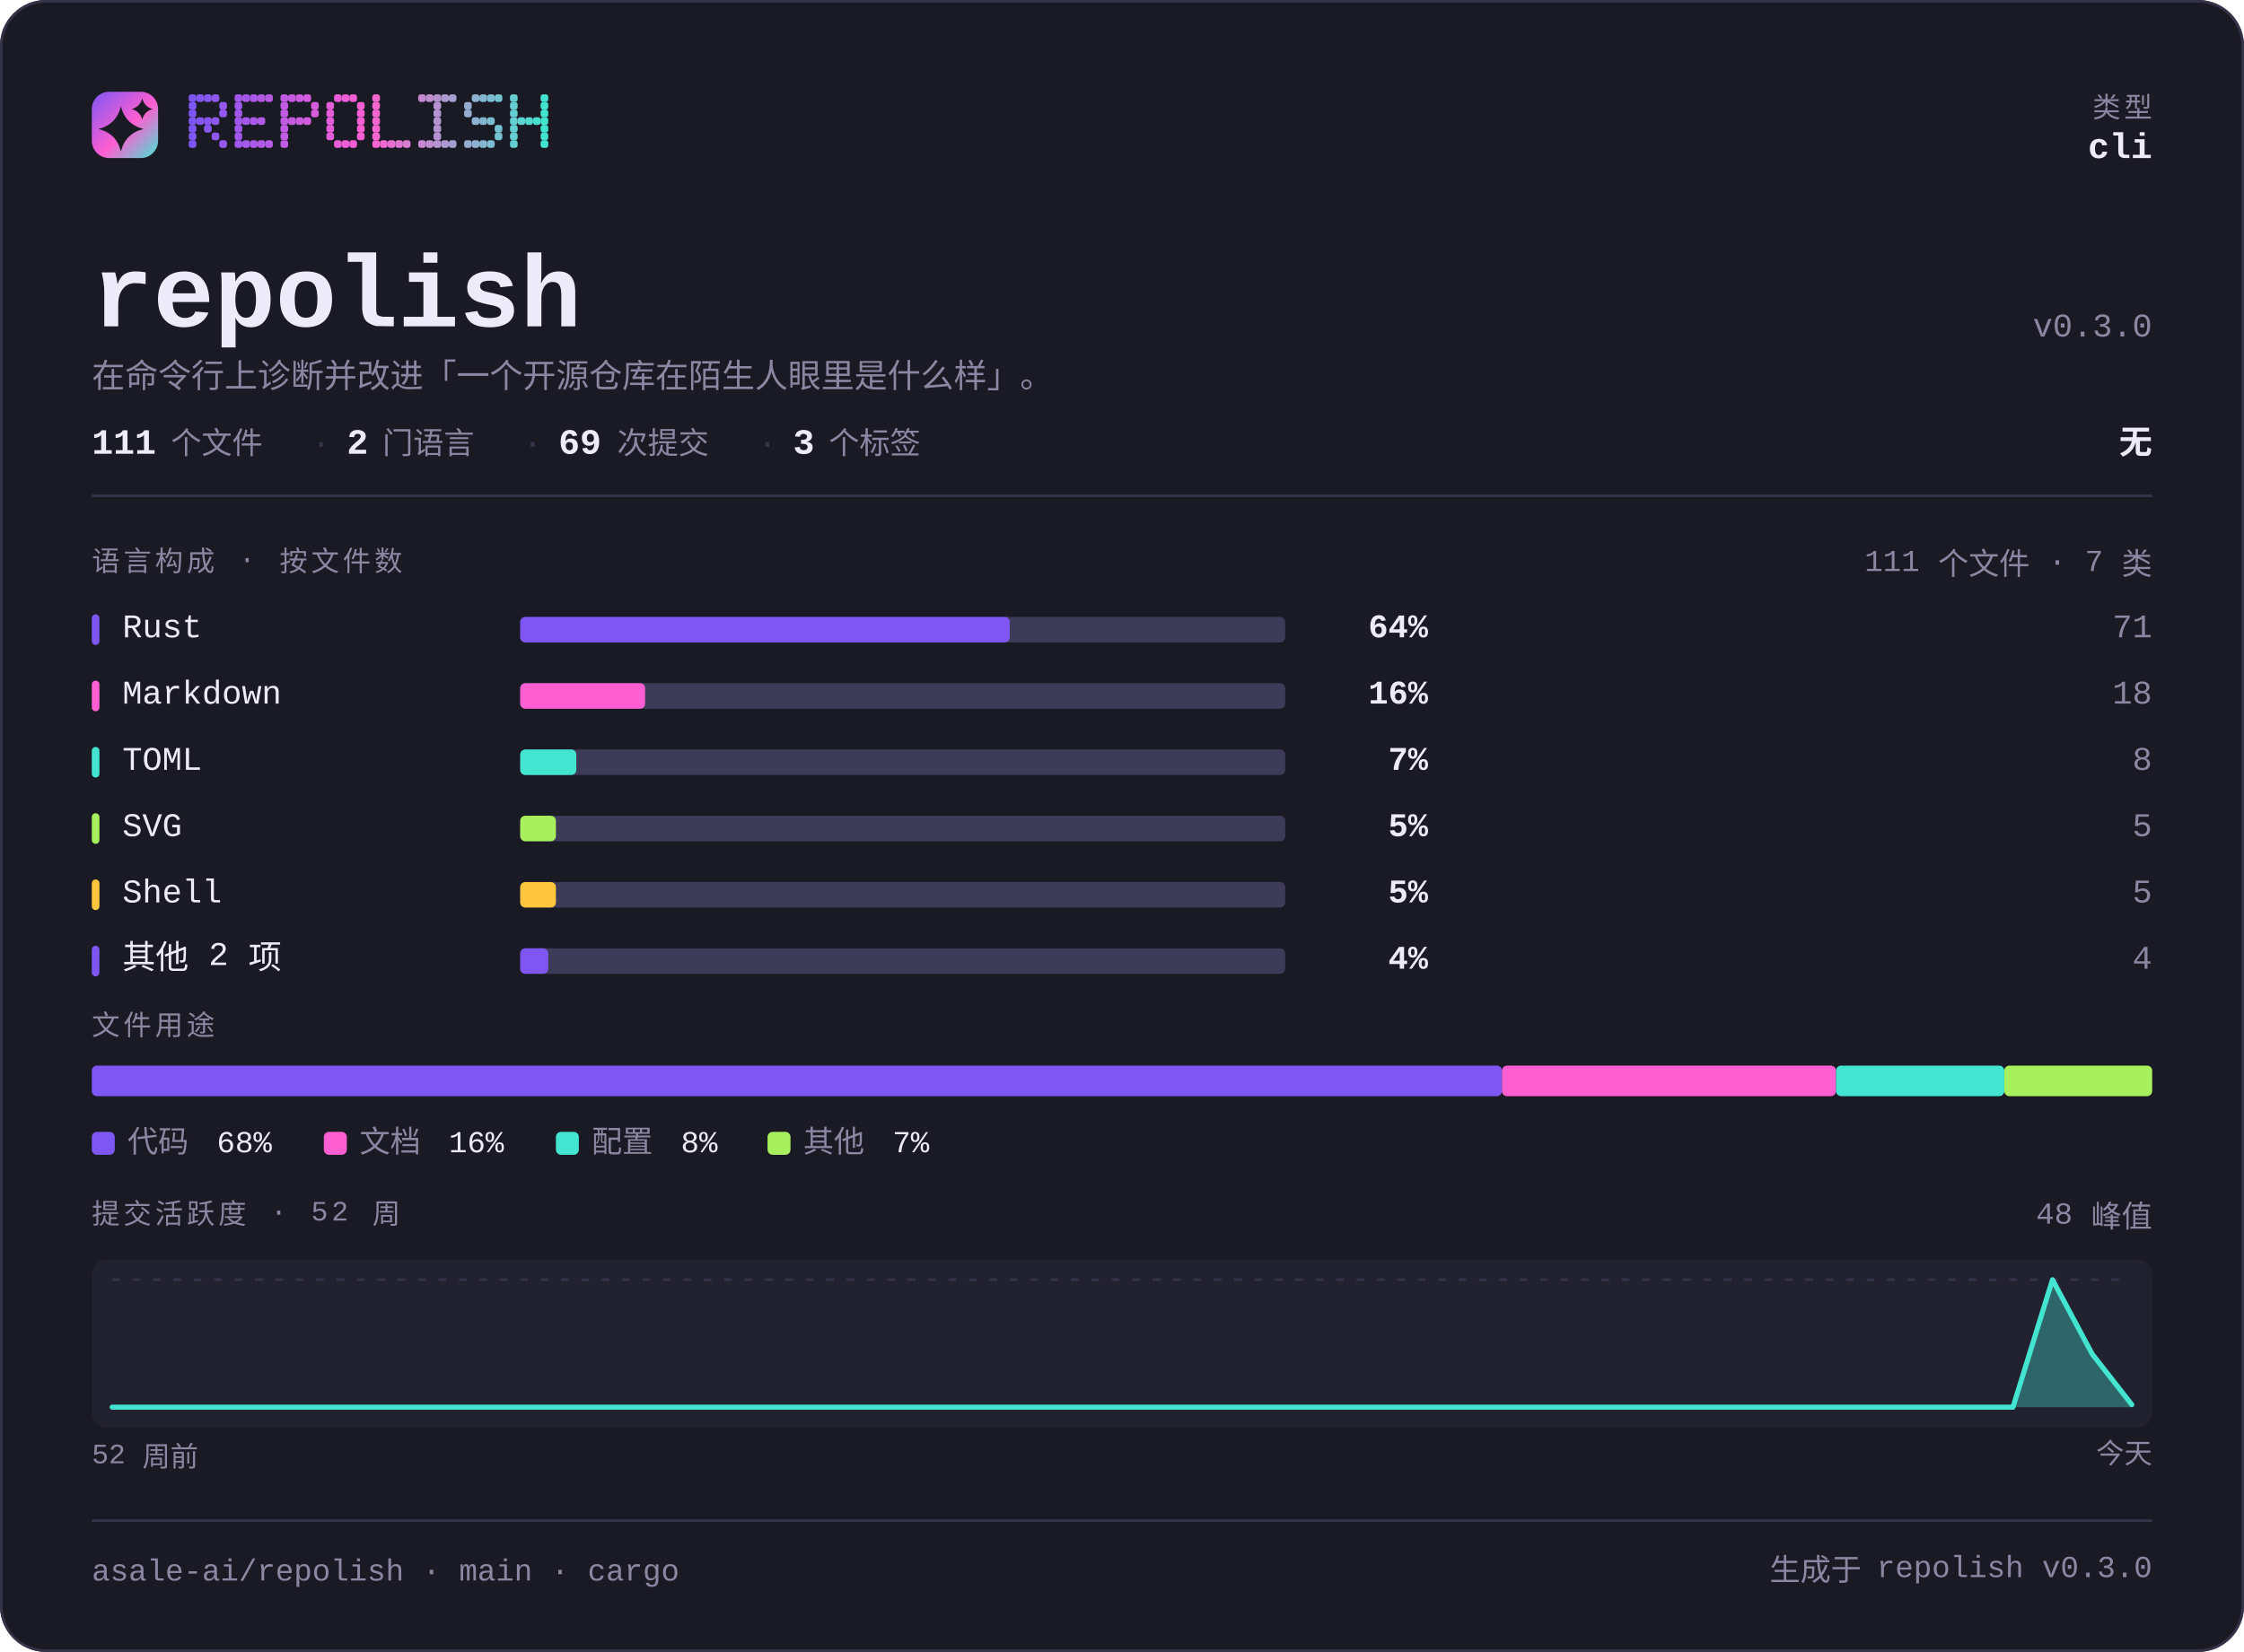
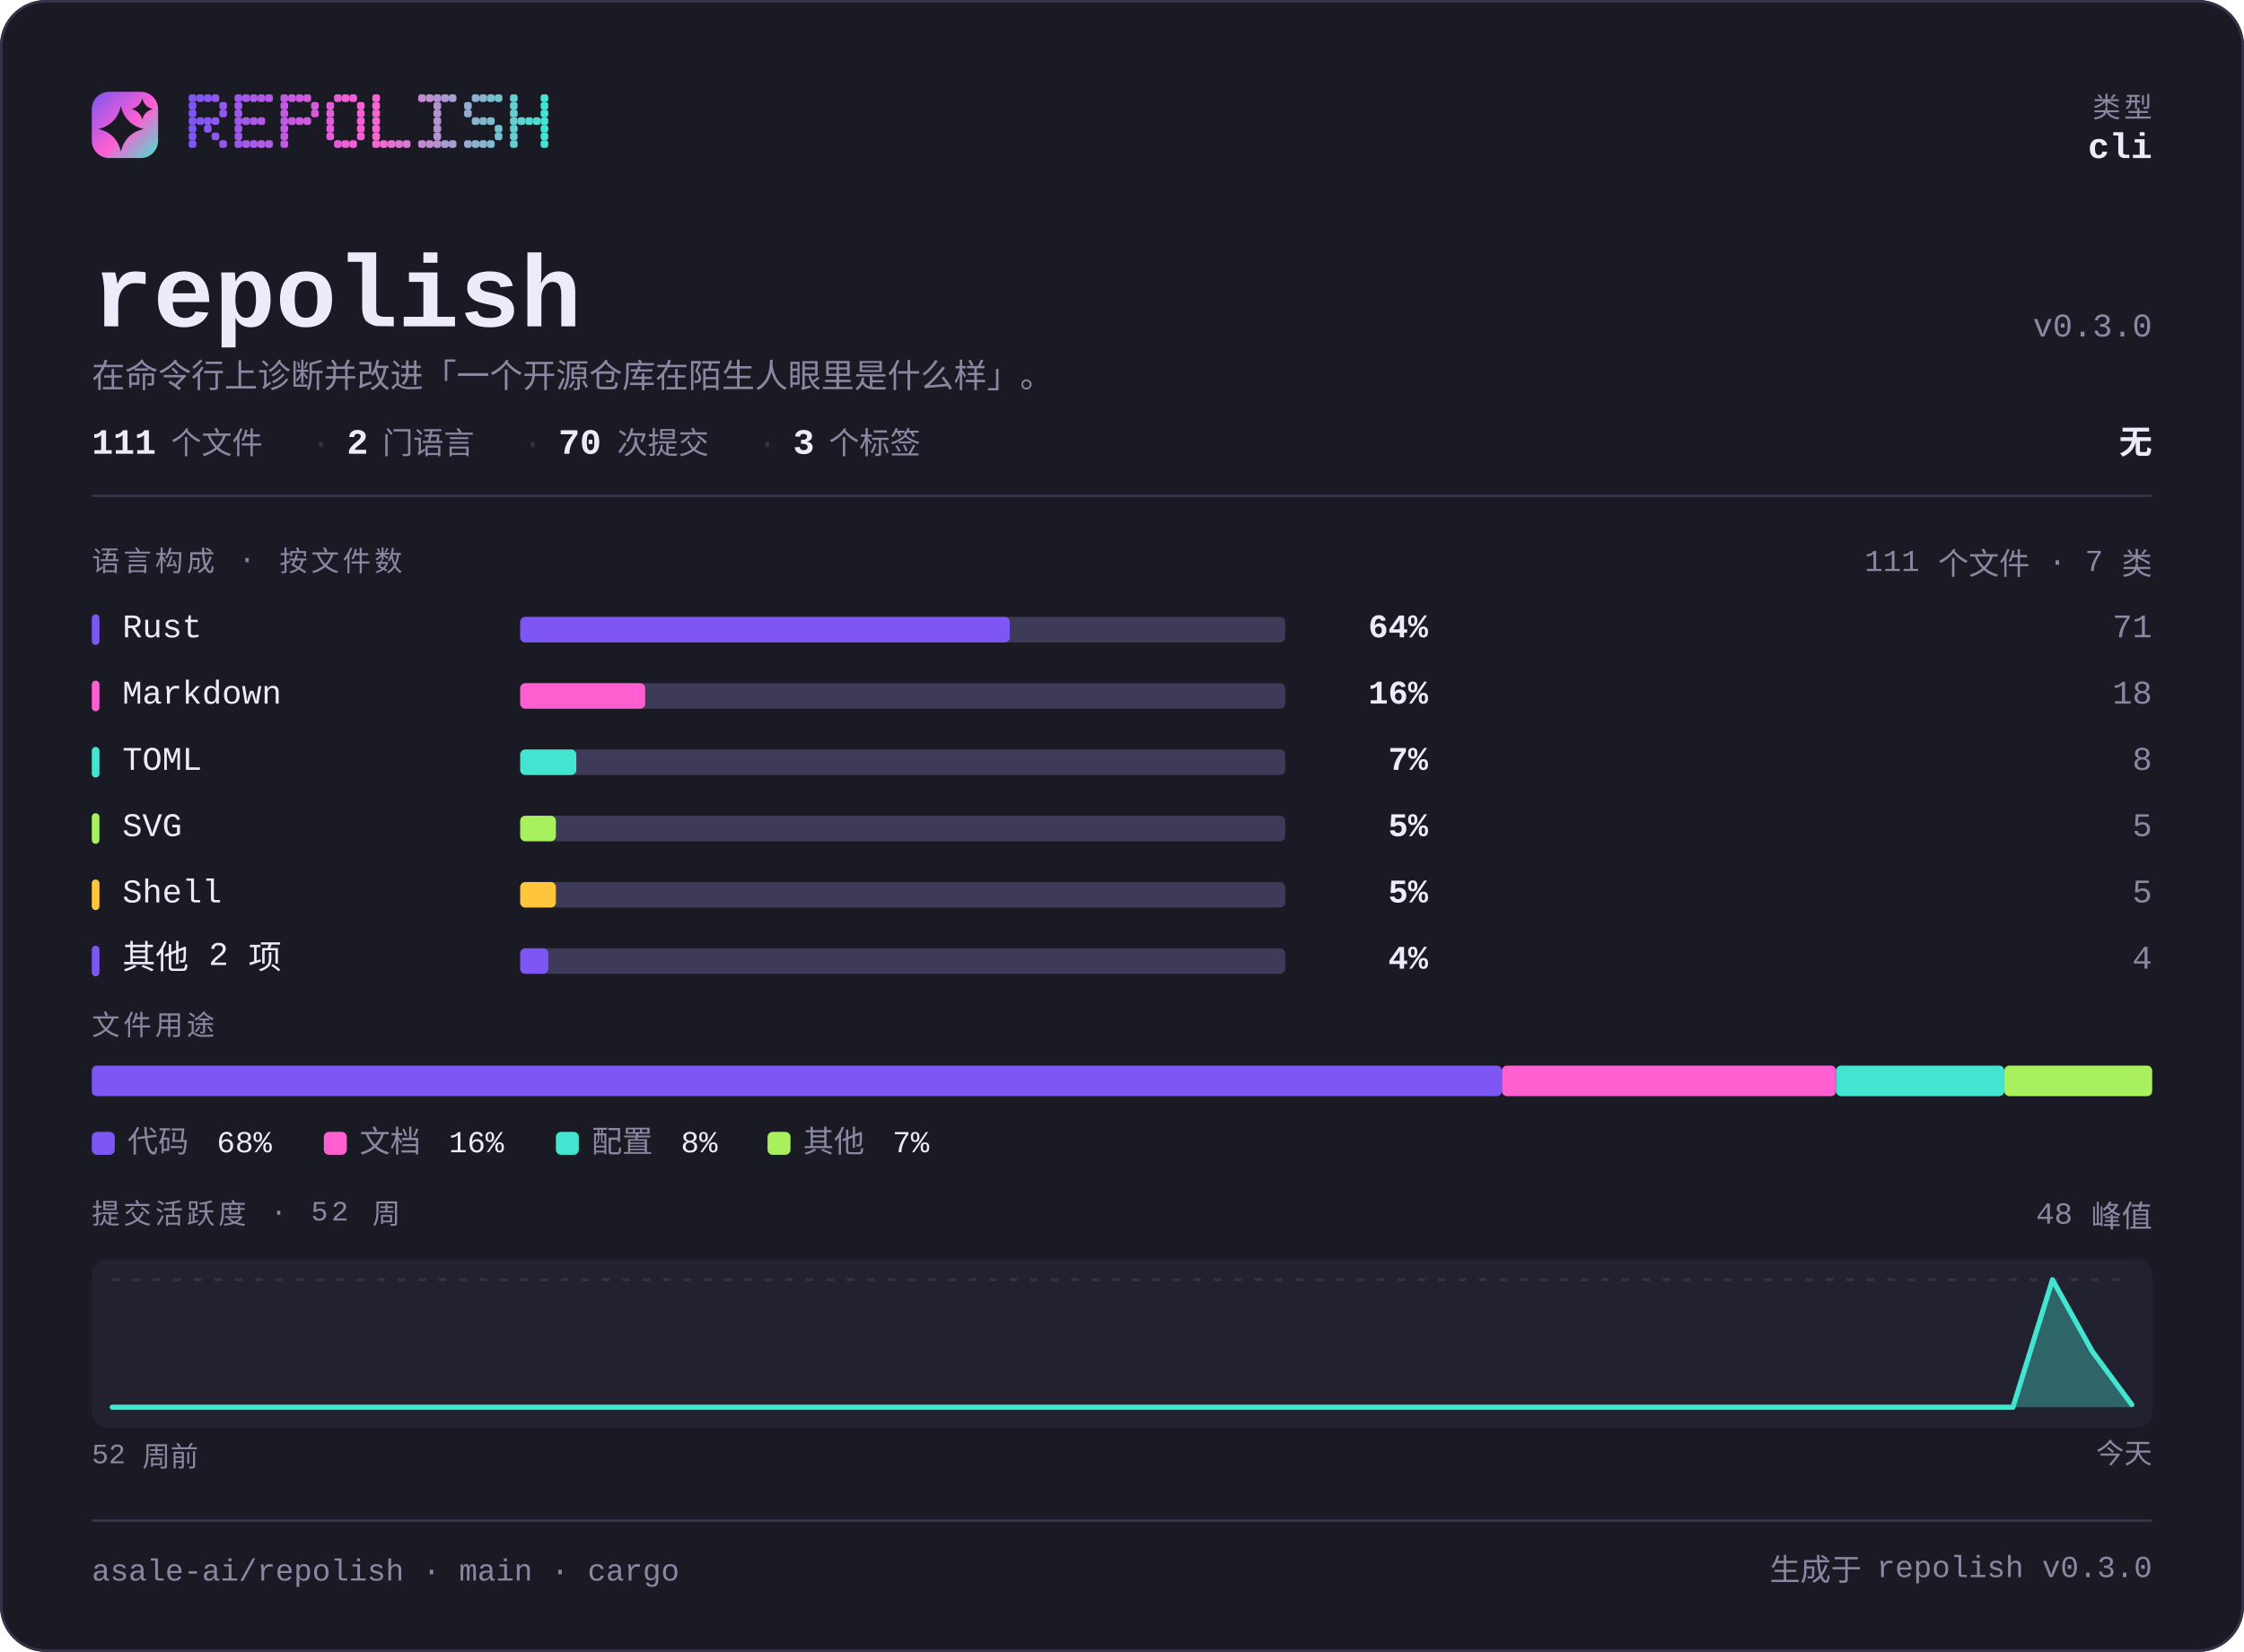
<svg xmlns="http://www.w3.org/2000/svg" width="880" height="648" viewBox="0 0 880 648" lang="zh-CN" role="img" aria-label="asale-ai/repolish — repository overview">
  <defs>
    <linearGradient id="brand" x1="0" y1="0" x2="1" y2="1">
      <stop offset="0" stop-color="#7d56f4" />
      <stop offset="0.55" stop-color="#ff5fd1" />
      <stop offset="1" stop-color="#43e5d0" />
    </linearGradient>
  </defs>
  <style>
-     .t { font-family: ui-monospace, SFMono-Regular, "SF Mono", Menlo, Consolas, "Liberation Mono", "Noto Sans Mono CJK SC", "Microsoft YaHei", monospace; }
+     .t { font-family: ui-monospace, SFMono-Regular, "SF Mono", Menlo, Consolas, "Liberation Mono", "Noto Sans Mono CJK SC", "Noto Sans Mono CJK JP", "Microsoft YaHei", "Hiragino Sans", "Yu Gothic", monospace; }
  </style>
  <rect x="0" y="0" width="880" height="648" rx="18.0" fill="#1a1a24" />
  <rect x="0.5" y="0.5" width="879" height="647" rx="17.5" fill="none" stroke="#35334a" />
  <rect x="36" y="36" width="26" height="26" rx="6.8" fill="url(#brand)" />
  <path d="M47.4 41.7Q49.2 48.8 56.3 50.6Q49.2 52.3 47.4 59.4Q45.7 52.3 38.6 50.6Q45.7 48.8 47.4 41.7Z" fill="#1a1a24" />
  <path d="M55.8 38.6Q56.6 41.9 59.9 42.8Q56.6 43.6 55.8 46.9Q54.9 43.6 51.6 42.8Q54.9 41.9 55.8 38.6Z" fill="#1a1a24" />
  <g fill="#7d56f4">
    <rect x="74" y="37" width="3" height="3" rx="1" />
    <rect x="74" y="40" width="3" height="3" rx="1" />
    <rect x="74" y="43" width="3" height="3" rx="1" />
    <rect x="74" y="46" width="3" height="3" rx="1" />
    <rect x="74" y="49" width="3" height="3" rx="1" />
    <rect x="74" y="52" width="3" height="3" rx="1" />
    <rect x="74" y="55" width="3" height="3" rx="1" />
  </g>
  <g fill="#8356f2">
    <rect x="77" y="37" width="3" height="3" rx="1" />
    <rect x="77" y="46" width="3" height="3" rx="1" />
  </g>
  <g fill="#8857f1">
    <rect x="80" y="37" width="3" height="3" rx="1" />
    <rect x="80" y="46" width="3" height="3" rx="1" />
    <rect x="80" y="49" width="3" height="3" rx="1" />
  </g>
  <g fill="#8e57ef">
    <rect x="83" y="37" width="3" height="3" rx="1" />
    <rect x="83" y="46" width="3" height="3" rx="1" />
    <rect x="83" y="52" width="3" height="3" rx="1" />
  </g>
  <g fill="#9458ee">
    <rect x="86" y="40" width="3" height="3" rx="1" />
    <rect x="86" y="43" width="3" height="3" rx="1" />
    <rect x="86" y="55" width="3" height="3" rx="1" />
  </g>
  <g fill="#9f58eb">
    <rect x="92" y="37" width="3" height="3" rx="1" />
    <rect x="92" y="40" width="3" height="3" rx="1" />
    <rect x="92" y="43" width="3" height="3" rx="1" />
    <rect x="92" y="46" width="3" height="3" rx="1" />
    <rect x="92" y="49" width="3" height="3" rx="1" />
    <rect x="92" y="52" width="3" height="3" rx="1" />
    <rect x="92" y="55" width="3" height="3" rx="1" />
  </g>
  <g fill="#a559e9">
    <rect x="95" y="37" width="3" height="3" rx="1" />
    <rect x="95" y="46" width="3" height="3" rx="1" />
    <rect x="95" y="55" width="3" height="3" rx="1" />
  </g>
  <g fill="#aa59e8">
    <rect x="98" y="37" width="3" height="3" rx="1" />
    <rect x="98" y="46" width="3" height="3" rx="1" />
    <rect x="98" y="55" width="3" height="3" rx="1" />
  </g>
  <g fill="#b05ae6">
    <rect x="101" y="37" width="3" height="3" rx="1" />
    <rect x="101" y="46" width="3" height="3" rx="1" />
    <rect x="101" y="55" width="3" height="3" rx="1" />
  </g>
  <g fill="#b65ae5">
    <rect x="104" y="37" width="3" height="3" rx="1" />
    <rect x="104" y="55" width="3" height="3" rx="1" />
  </g>
  <g fill="#c15be2">
    <rect x="110" y="37" width="3" height="3" rx="1" />
    <rect x="110" y="40" width="3" height="3" rx="1" />
    <rect x="110" y="43" width="3" height="3" rx="1" />
    <rect x="110" y="46" width="3" height="3" rx="1" />
    <rect x="110" y="49" width="3" height="3" rx="1" />
    <rect x="110" y="52" width="3" height="3" rx="1" />
    <rect x="110" y="55" width="3" height="3" rx="1" />
  </g>
  <g fill="#c65be0">
    <rect x="113" y="37" width="3" height="3" rx="1" />
    <rect x="113" y="46" width="3" height="3" rx="1" />
  </g>
  <g fill="#cc5bdf">
    <rect x="116" y="37" width="3" height="3" rx="1" />
    <rect x="116" y="46" width="3" height="3" rx="1" />
  </g>
  <g fill="#d25cdd">
    <rect x="119" y="37" width="3" height="3" rx="1" />
    <rect x="119" y="46" width="3" height="3" rx="1" />
  </g>
  <g fill="#d75cdc">
    <rect x="122" y="40" width="3" height="3" rx="1" />
    <rect x="122" y="43" width="3" height="3" rx="1" />
  </g>
  <g fill="#e35dd9">
    <rect x="128" y="40" width="3" height="3" rx="1" />
    <rect x="128" y="43" width="3" height="3" rx="1" />
    <rect x="128" y="46" width="3" height="3" rx="1" />
    <rect x="128" y="49" width="3" height="3" rx="1" />
    <rect x="128" y="52" width="3" height="3" rx="1" />
  </g>
  <g fill="#e85dd7">
    <rect x="131" y="37" width="3" height="3" rx="1" />
    <rect x="131" y="55" width="3" height="3" rx="1" />
  </g>
  <g fill="#ee5ed6">
    <rect x="134" y="37" width="3" height="3" rx="1" />
    <rect x="134" y="55" width="3" height="3" rx="1" />
  </g>
  <g fill="#f45ed4">
    <rect x="137" y="37" width="3" height="3" rx="1" />
    <rect x="137" y="55" width="3" height="3" rx="1" />
  </g>
  <g fill="#f95fd3">
    <rect x="140" y="40" width="3" height="3" rx="1" />
    <rect x="140" y="43" width="3" height="3" rx="1" />
    <rect x="140" y="46" width="3" height="3" rx="1" />
    <rect x="140" y="49" width="3" height="3" rx="1" />
    <rect x="140" y="52" width="3" height="3" rx="1" />
  </g>
  <g fill="#f765d1">
    <rect x="146" y="37" width="3" height="3" rx="1" />
    <rect x="146" y="40" width="3" height="3" rx="1" />
    <rect x="146" y="43" width="3" height="3" rx="1" />
    <rect x="146" y="46" width="3" height="3" rx="1" />
    <rect x="146" y="49" width="3" height="3" rx="1" />
    <rect x="146" y="52" width="3" height="3" rx="1" />
    <rect x="146" y="55" width="3" height="3" rx="1" />
  </g>
  <g fill="#ef6bd1">
    <rect x="149" y="55" width="3" height="3" rx="1" />
  </g>
  <g fill="#e670d1">
    <rect x="152" y="55" width="3" height="3" rx="1" />
  </g>
  <g fill="#de76d1">
    <rect x="155" y="55" width="3" height="3" rx="1" />
  </g>
  <g fill="#d67cd1">
    <rect x="158" y="55" width="3" height="3" rx="1" />
  </g>
  <g fill="#c688d1">
    <rect x="164" y="37" width="3" height="3" rx="1" />
    <rect x="164" y="55" width="3" height="3" rx="1" />
  </g>
  <g fill="#be8ed1">
    <rect x="167" y="37" width="3" height="3" rx="1" />
    <rect x="167" y="55" width="3" height="3" rx="1" />
  </g>
  <g fill="#b593d1">
    <rect x="170" y="37" width="3" height="3" rx="1" />
    <rect x="170" y="40" width="3" height="3" rx="1" />
    <rect x="170" y="43" width="3" height="3" rx="1" />
    <rect x="170" y="46" width="3" height="3" rx="1" />
    <rect x="170" y="49" width="3" height="3" rx="1" />
    <rect x="170" y="52" width="3" height="3" rx="1" />
    <rect x="170" y="55" width="3" height="3" rx="1" />
  </g>
  <g fill="#ad99d1">
    <rect x="173" y="37" width="3" height="3" rx="1" />
    <rect x="173" y="55" width="3" height="3" rx="1" />
  </g>
  <g fill="#a59fd1">
    <rect x="176" y="37" width="3" height="3" rx="1" />
    <rect x="176" y="55" width="3" height="3" rx="1" />
  </g>
  <g fill="#95abd0">
    <rect x="182" y="40" width="3" height="3" rx="1" />
    <rect x="182" y="43" width="3" height="3" rx="1" />
    <rect x="182" y="55" width="3" height="3" rx="1" />
  </g>
  <g fill="#8db1d0">
    <rect x="185" y="37" width="3" height="3" rx="1" />
    <rect x="185" y="46" width="3" height="3" rx="1" />
    <rect x="185" y="55" width="3" height="3" rx="1" />
  </g>
  <g fill="#84b6d0">
    <rect x="188" y="37" width="3" height="3" rx="1" />
    <rect x="188" y="46" width="3" height="3" rx="1" />
    <rect x="188" y="55" width="3" height="3" rx="1" />
  </g>
  <g fill="#7cbcd0">
    <rect x="191" y="37" width="3" height="3" rx="1" />
    <rect x="191" y="46" width="3" height="3" rx="1" />
    <rect x="191" y="55" width="3" height="3" rx="1" />
  </g>
  <g fill="#74c2d0">
    <rect x="194" y="37" width="3" height="3" rx="1" />
    <rect x="194" y="49" width="3" height="3" rx="1" />
    <rect x="194" y="52" width="3" height="3" rx="1" />
  </g>
  <g fill="#64ced0">
    <rect x="200" y="37" width="3" height="3" rx="1" />
    <rect x="200" y="40" width="3" height="3" rx="1" />
    <rect x="200" y="43" width="3" height="3" rx="1" />
    <rect x="200" y="46" width="3" height="3" rx="1" />
    <rect x="200" y="49" width="3" height="3" rx="1" />
    <rect x="200" y="52" width="3" height="3" rx="1" />
    <rect x="200" y="55" width="3" height="3" rx="1" />
  </g>
  <g fill="#5cd4d0">
    <rect x="203" y="46" width="3" height="3" rx="1" />
  </g>
  <g fill="#53d9d0">
    <rect x="206" y="46" width="3" height="3" rx="1" />
  </g>
  <g fill="#4bdfd0">
    <rect x="209" y="46" width="3" height="3" rx="1" />
  </g>
  <g fill="#43e5d0">
    <rect x="212" y="37" width="3" height="3" rx="1" />
    <rect x="212" y="40" width="3" height="3" rx="1" />
    <rect x="212" y="43" width="3" height="3" rx="1" />
    <rect x="212" y="46" width="3" height="3" rx="1" />
    <rect x="212" y="49" width="3" height="3" rx="1" />
    <rect x="212" y="52" width="3" height="3" rx="1" />
    <rect x="212" y="55" width="3" height="3" rx="1" />
  </g>
  <text class="t" x="844" y="46" font-size="11" fill="#8b87a3" text-anchor="end" letter-spacing="1.4">类型</text>
  <text class="t" x="844" y="62" font-size="14" fill="#edebfa" text-anchor="end" font-weight="700">cli</text>
  <text class="t" x="36" y="128" font-size="40" fill="#edebfa" text-anchor="start" font-weight="700">repolish</text>
  <text class="t" x="844" y="132" font-size="13" fill="#8b87a3" text-anchor="end">v0.3.0</text>
  <text class="t" x="36" y="152" font-size="13" fill="#8b87a3" text-anchor="start">在命令行上诊断并改进「一个开源仓库在陌生人眼里是什么样」。</text>
  <text class="t" x="36" y="178" font-size="14" fill="#edebfa" text-anchor="start" font-weight="700">111</text>
  <text class="t" x="67" y="178" font-size="12" fill="#8b87a3" text-anchor="start">个文件</text>
  <text class="t" x="122" y="178" font-size="13" fill="#35334a" text-anchor="start">·</text>
  <text class="t" x="136" y="178" font-size="14" fill="#edebfa" text-anchor="start" font-weight="700">2</text>
  <text class="t" x="150" y="178" font-size="12" fill="#8b87a3" text-anchor="start">门语言</text>
  <text class="t" x="205" y="178" font-size="13" fill="#35334a" text-anchor="start">·</text>
-   <text class="t" x="219" y="178" font-size="14" fill="#edebfa" text-anchor="start" font-weight="700">69</text>
+   <text class="t" x="219" y="178" font-size="14" fill="#edebfa" text-anchor="start" font-weight="700">70</text>
  <text class="t" x="242" y="178" font-size="12" fill="#8b87a3" text-anchor="start">次提交</text>
  <text class="t" x="297" y="178" font-size="13" fill="#35334a" text-anchor="start">·</text>
  <text class="t" x="311" y="178" font-size="14" fill="#edebfa" text-anchor="start" font-weight="700">3</text>
  <text class="t" x="325" y="178" font-size="12" fill="#8b87a3" text-anchor="start">个标签</text>
  <text class="t" x="844" y="178" font-size="13" fill="#edebfa" text-anchor="end" font-weight="700">无</text>
  <rect x="36" y="194" width="808" height="1" fill="#35334a" />
  <text class="t" x="36" y="224" font-size="11" fill="#8b87a3" text-anchor="start" letter-spacing="1.4">语言构成 · 按文件数</text>
  <text class="t" x="844" y="224" font-size="12" fill="#8b87a3" text-anchor="end">111 个文件 · 7 类</text>
  <rect x="36" y="241" width="3" height="12" rx="1.5" fill="#7d56f4" />
  <text class="t" x="48" y="250" font-size="13" fill="#edebfa" text-anchor="start">Rust</text>
  <rect x="204" y="242" width="300" height="10" rx="2.0" fill="#3e3b58" />
  <rect x="204" y="242" width="192" height="10" rx="2.0" fill="#7d56f4" />
  <text class="t" x="560" y="250" font-size="13" fill="#edebfa" text-anchor="end" font-weight="700">64%</text>
  <text class="t" x="844" y="250" font-size="13" fill="#8b87a3" text-anchor="end">71</text>
  <rect x="36" y="267" width="3" height="12" rx="1.5" fill="#ff5fd1" />
  <text class="t" x="48" y="276" font-size="13" fill="#edebfa" text-anchor="start">Markdown</text>
  <rect x="204" y="268" width="300" height="10" rx="2.0" fill="#3e3b58" />
  <rect x="204" y="268" width="49" height="10" rx="2.0" fill="#ff5fd1" />
  <text class="t" x="560" y="276" font-size="13" fill="#edebfa" text-anchor="end" font-weight="700">16%</text>
  <text class="t" x="844" y="276" font-size="13" fill="#8b87a3" text-anchor="end">18</text>
  <rect x="36" y="293" width="3" height="12" rx="1.5" fill="#43e5d0" />
  <text class="t" x="48" y="302" font-size="13" fill="#edebfa" text-anchor="start">TOML</text>
  <rect x="204" y="294" width="300" height="10" rx="2.0" fill="#3e3b58" />
  <rect x="204" y="294" width="22" height="10" rx="2.0" fill="#43e5d0" />
  <text class="t" x="560" y="302" font-size="13" fill="#edebfa" text-anchor="end" font-weight="700">7%</text>
  <text class="t" x="844" y="302" font-size="13" fill="#8b87a3" text-anchor="end">8</text>
  <rect x="36" y="319" width="3" height="12" rx="1.5" fill="#a9f05f" />
  <text class="t" x="48" y="328" font-size="13" fill="#edebfa" text-anchor="start">SVG</text>
  <rect x="204" y="320" width="300" height="10" rx="2.0" fill="#3e3b58" />
  <rect x="204" y="320" width="14" height="10" rx="2.0" fill="#a9f05f" />
  <text class="t" x="560" y="328" font-size="13" fill="#edebfa" text-anchor="end" font-weight="700">5%</text>
  <text class="t" x="844" y="328" font-size="13" fill="#8b87a3" text-anchor="end">5</text>
  <rect x="36" y="345" width="3" height="12" rx="1.5" fill="#ffc53d" />
  <text class="t" x="48" y="354" font-size="13" fill="#edebfa" text-anchor="start">Shell</text>
  <rect x="204" y="346" width="300" height="10" rx="2.0" fill="#3e3b58" />
  <rect x="204" y="346" width="14" height="10" rx="2.0" fill="#ffc53d" />
  <text class="t" x="560" y="354" font-size="13" fill="#edebfa" text-anchor="end" font-weight="700">5%</text>
  <text class="t" x="844" y="354" font-size="13" fill="#8b87a3" text-anchor="end">5</text>
  <rect x="36" y="371" width="3" height="12" rx="1.5" fill="#7d56f4" />
  <text class="t" x="48" y="380" font-size="13" fill="#edebfa" text-anchor="start">其他 2 项</text>
  <rect x="204" y="372" width="300" height="10" rx="2.0" fill="#3e3b58" />
  <rect x="204" y="372" width="11" height="10" rx="2.0" fill="#7d56f4" />
  <text class="t" x="560" y="380" font-size="13" fill="#edebfa" text-anchor="end" font-weight="700">4%</text>
  <text class="t" x="844" y="380" font-size="13" fill="#8b87a3" text-anchor="end">4</text>
  <text class="t" x="36" y="406" font-size="11" fill="#8b87a3" text-anchor="start" letter-spacing="1.4">文件用途</text>
  <rect x="36" y="418" width="553" height="12" rx="2.0" fill="#7d56f4" />
  <rect x="589" y="418" width="131" height="12" rx="2.0" fill="#ff5fd1" />
  <rect x="720" y="418" width="66" height="12" rx="2.0" fill="#43e5d0" />
  <rect x="786" y="418" width="58" height="12" rx="2.0" fill="#a9f05f" />
  <rect x="36" y="444" width="9" height="9" rx="2.0" fill="#7d56f4" />
  <text class="t" x="50" y="452" font-size="12" fill="#8b87a3" text-anchor="start">代码</text>
  <text class="t" x="85" y="452" font-size="12" fill="#edebfa" text-anchor="start">68%</text>
  <rect x="127" y="444" width="9" height="9" rx="2.0" fill="#ff5fd1" />
  <text class="t" x="141" y="452" font-size="12" fill="#8b87a3" text-anchor="start">文档</text>
  <text class="t" x="176" y="452" font-size="12" fill="#edebfa" text-anchor="start">16%</text>
  <rect x="218" y="444" width="9" height="9" rx="2.0" fill="#43e5d0" />
  <text class="t" x="232" y="452" font-size="12" fill="#8b87a3" text-anchor="start">配置</text>
  <text class="t" x="267" y="452" font-size="12" fill="#edebfa" text-anchor="start">8%</text>
  <rect x="301" y="444" width="9" height="9" rx="2.0" fill="#a9f05f" />
  <text class="t" x="315" y="452" font-size="12" fill="#8b87a3" text-anchor="start">其他</text>
  <text class="t" x="350" y="452" font-size="12" fill="#edebfa" text-anchor="start">7%</text>
  <text class="t" x="36" y="480" font-size="11" fill="#8b87a3" text-anchor="start" letter-spacing="1.4">提交活跃度 · 52 周</text>
  <text class="t" x="844" y="480" font-size="12" fill="#8b87a3" text-anchor="end">48 峰值</text>
  <rect x="36" y="494" width="808" height="66" rx="6.0" fill="#222130" />
  <line x1="44" y1="502" x2="836" y2="502" stroke="#35334a" stroke-width="1" stroke-dasharray="3 5" />
-   <path d="M44.0 552.0 L59.5 552.0 L75.1 552.0 L90.6 552.0 L106.1 552.0 L121.6 552.0 L137.2 552.0 L152.7 552.0 L168.2 552.0 L183.8 552.0 L199.3 552.0 L214.8 552.0 L230.4 552.0 L245.9 552.0 L261.4 552.0 L276.9 552.0 L292.5 552.0 L308.0 552.0 L323.5 552.0 L339.1 552.0 L354.6 552.0 L370.1 552.0 L385.6 552.0 L401.2 552.0 L416.7 552.0 L432.2 552.0 L447.8 552.0 L463.3 552.0 L478.8 552.0 L494.4 552.0 L509.9 552.0 L525.4 552.0 L540.9 552.0 L556.5 552.0 L572.0 552.0 L587.5 552.0 L603.1 552.0 L618.6 552.0 L634.1 552.0 L649.6 552.0 L665.2 552.0 L680.7 552.0 L696.2 552.0 L711.8 552.0 L727.3 552.0 L742.8 552.0 L758.4 552.0 L773.9 552.0 L789.4 552.0 L804.9 502.0 L820.5 531.2 L836.0 551.0 L836.0 552 L44 552 Z" fill="#43e5d0" fill-opacity="0.35" />
-   <path d="M44.0 552.0 L59.5 552.0 L75.1 552.0 L90.6 552.0 L106.1 552.0 L121.6 552.0 L137.2 552.0 L152.7 552.0 L168.2 552.0 L183.8 552.0 L199.3 552.0 L214.8 552.0 L230.4 552.0 L245.9 552.0 L261.4 552.0 L276.9 552.0 L292.5 552.0 L308.0 552.0 L323.5 552.0 L339.1 552.0 L354.6 552.0 L370.1 552.0 L385.6 552.0 L401.2 552.0 L416.7 552.0 L432.2 552.0 L447.8 552.0 L463.3 552.0 L478.8 552.0 L494.4 552.0 L509.9 552.0 L525.4 552.0 L540.9 552.0 L556.5 552.0 L572.0 552.0 L587.5 552.0 L603.1 552.0 L618.6 552.0 L634.1 552.0 L649.6 552.0 L665.2 552.0 L680.7 552.0 L696.2 552.0 L711.8 552.0 L727.3 552.0 L742.8 552.0 L758.4 552.0 L773.9 552.0 L789.4 552.0 L804.9 502.0 L820.5 531.2 L836.0 551.0" fill="none" stroke="#43e5d0" stroke-width="2" stroke-linejoin="round" stroke-linecap="round" />
+   <path d="M44.0 552.0 L59.5 552.0 L75.1 552.0 L90.6 552.0 L106.1 552.0 L121.6 552.0 L137.2 552.0 L152.7 552.0 L168.2 552.0 L183.8 552.0 L199.3 552.0 L214.8 552.0 L230.4 552.0 L245.9 552.0 L261.4 552.0 L276.9 552.0 L292.5 552.0 L308.0 552.0 L323.5 552.0 L339.1 552.0 L354.6 552.0 L370.1 552.0 L385.6 552.0 L401.2 552.0 L416.7 552.0 L432.2 552.0 L447.8 552.0 L463.3 552.0 L478.8 552.0 L494.4 552.0 L509.9 552.0 L525.4 552.0 L540.9 552.0 L556.5 552.0 L572.0 552.0 L587.5 552.0 L603.1 552.0 L618.6 552.0 L634.1 552.0 L649.6 552.0 L665.2 552.0 L680.7 552.0 L696.2 552.0 L711.8 552.0 L727.3 552.0 L742.8 552.0 L758.4 552.0 L773.9 552.0 L789.4 552.0 L804.9 502.0 L820.5 530.1 L836.0 551.0 L836.0 552 L44 552 Z" fill="#43e5d0" fill-opacity="0.35" />
+   <path d="M44.0 552.0 L59.5 552.0 L75.1 552.0 L90.6 552.0 L106.1 552.0 L121.6 552.0 L137.2 552.0 L152.7 552.0 L168.2 552.0 L183.8 552.0 L199.3 552.0 L214.8 552.0 L230.4 552.0 L245.9 552.0 L261.4 552.0 L276.9 552.0 L292.5 552.0 L308.0 552.0 L323.5 552.0 L339.1 552.0 L354.6 552.0 L370.1 552.0 L385.6 552.0 L401.2 552.0 L416.7 552.0 L432.2 552.0 L447.8 552.0 L463.3 552.0 L478.8 552.0 L494.4 552.0 L509.9 552.0 L525.4 552.0 L540.9 552.0 L556.5 552.0 L572.0 552.0 L587.5 552.0 L603.1 552.0 L618.6 552.0 L634.1 552.0 L649.6 552.0 L665.2 552.0 L680.7 552.0 L696.2 552.0 L711.8 552.0 L727.3 552.0 L742.8 552.0 L758.4 552.0 L773.9 552.0 L789.4 552.0 L804.9 502.0 L820.5 530.1 L836.0 551.0" fill="none" stroke="#43e5d0" stroke-width="2" stroke-linejoin="round" stroke-linecap="round" />
  <text class="t" x="36" y="574" font-size="11" fill="#8b87a3" text-anchor="start">52 周前</text>
  <text class="t" x="844" y="574" font-size="11" fill="#8b87a3" text-anchor="end">今天</text>
  <rect x="36" y="596" width="808" height="1" fill="#35334a" />
  <text class="t" x="36" y="620" font-size="12" fill="#8b87a3" text-anchor="start">asale-ai/repolish · main · cargo</text>
  <text class="t" x="844" y="620" font-size="12" fill="#8b87a3" text-anchor="end">生成于 repolish v0.3.0</text>
</svg>
